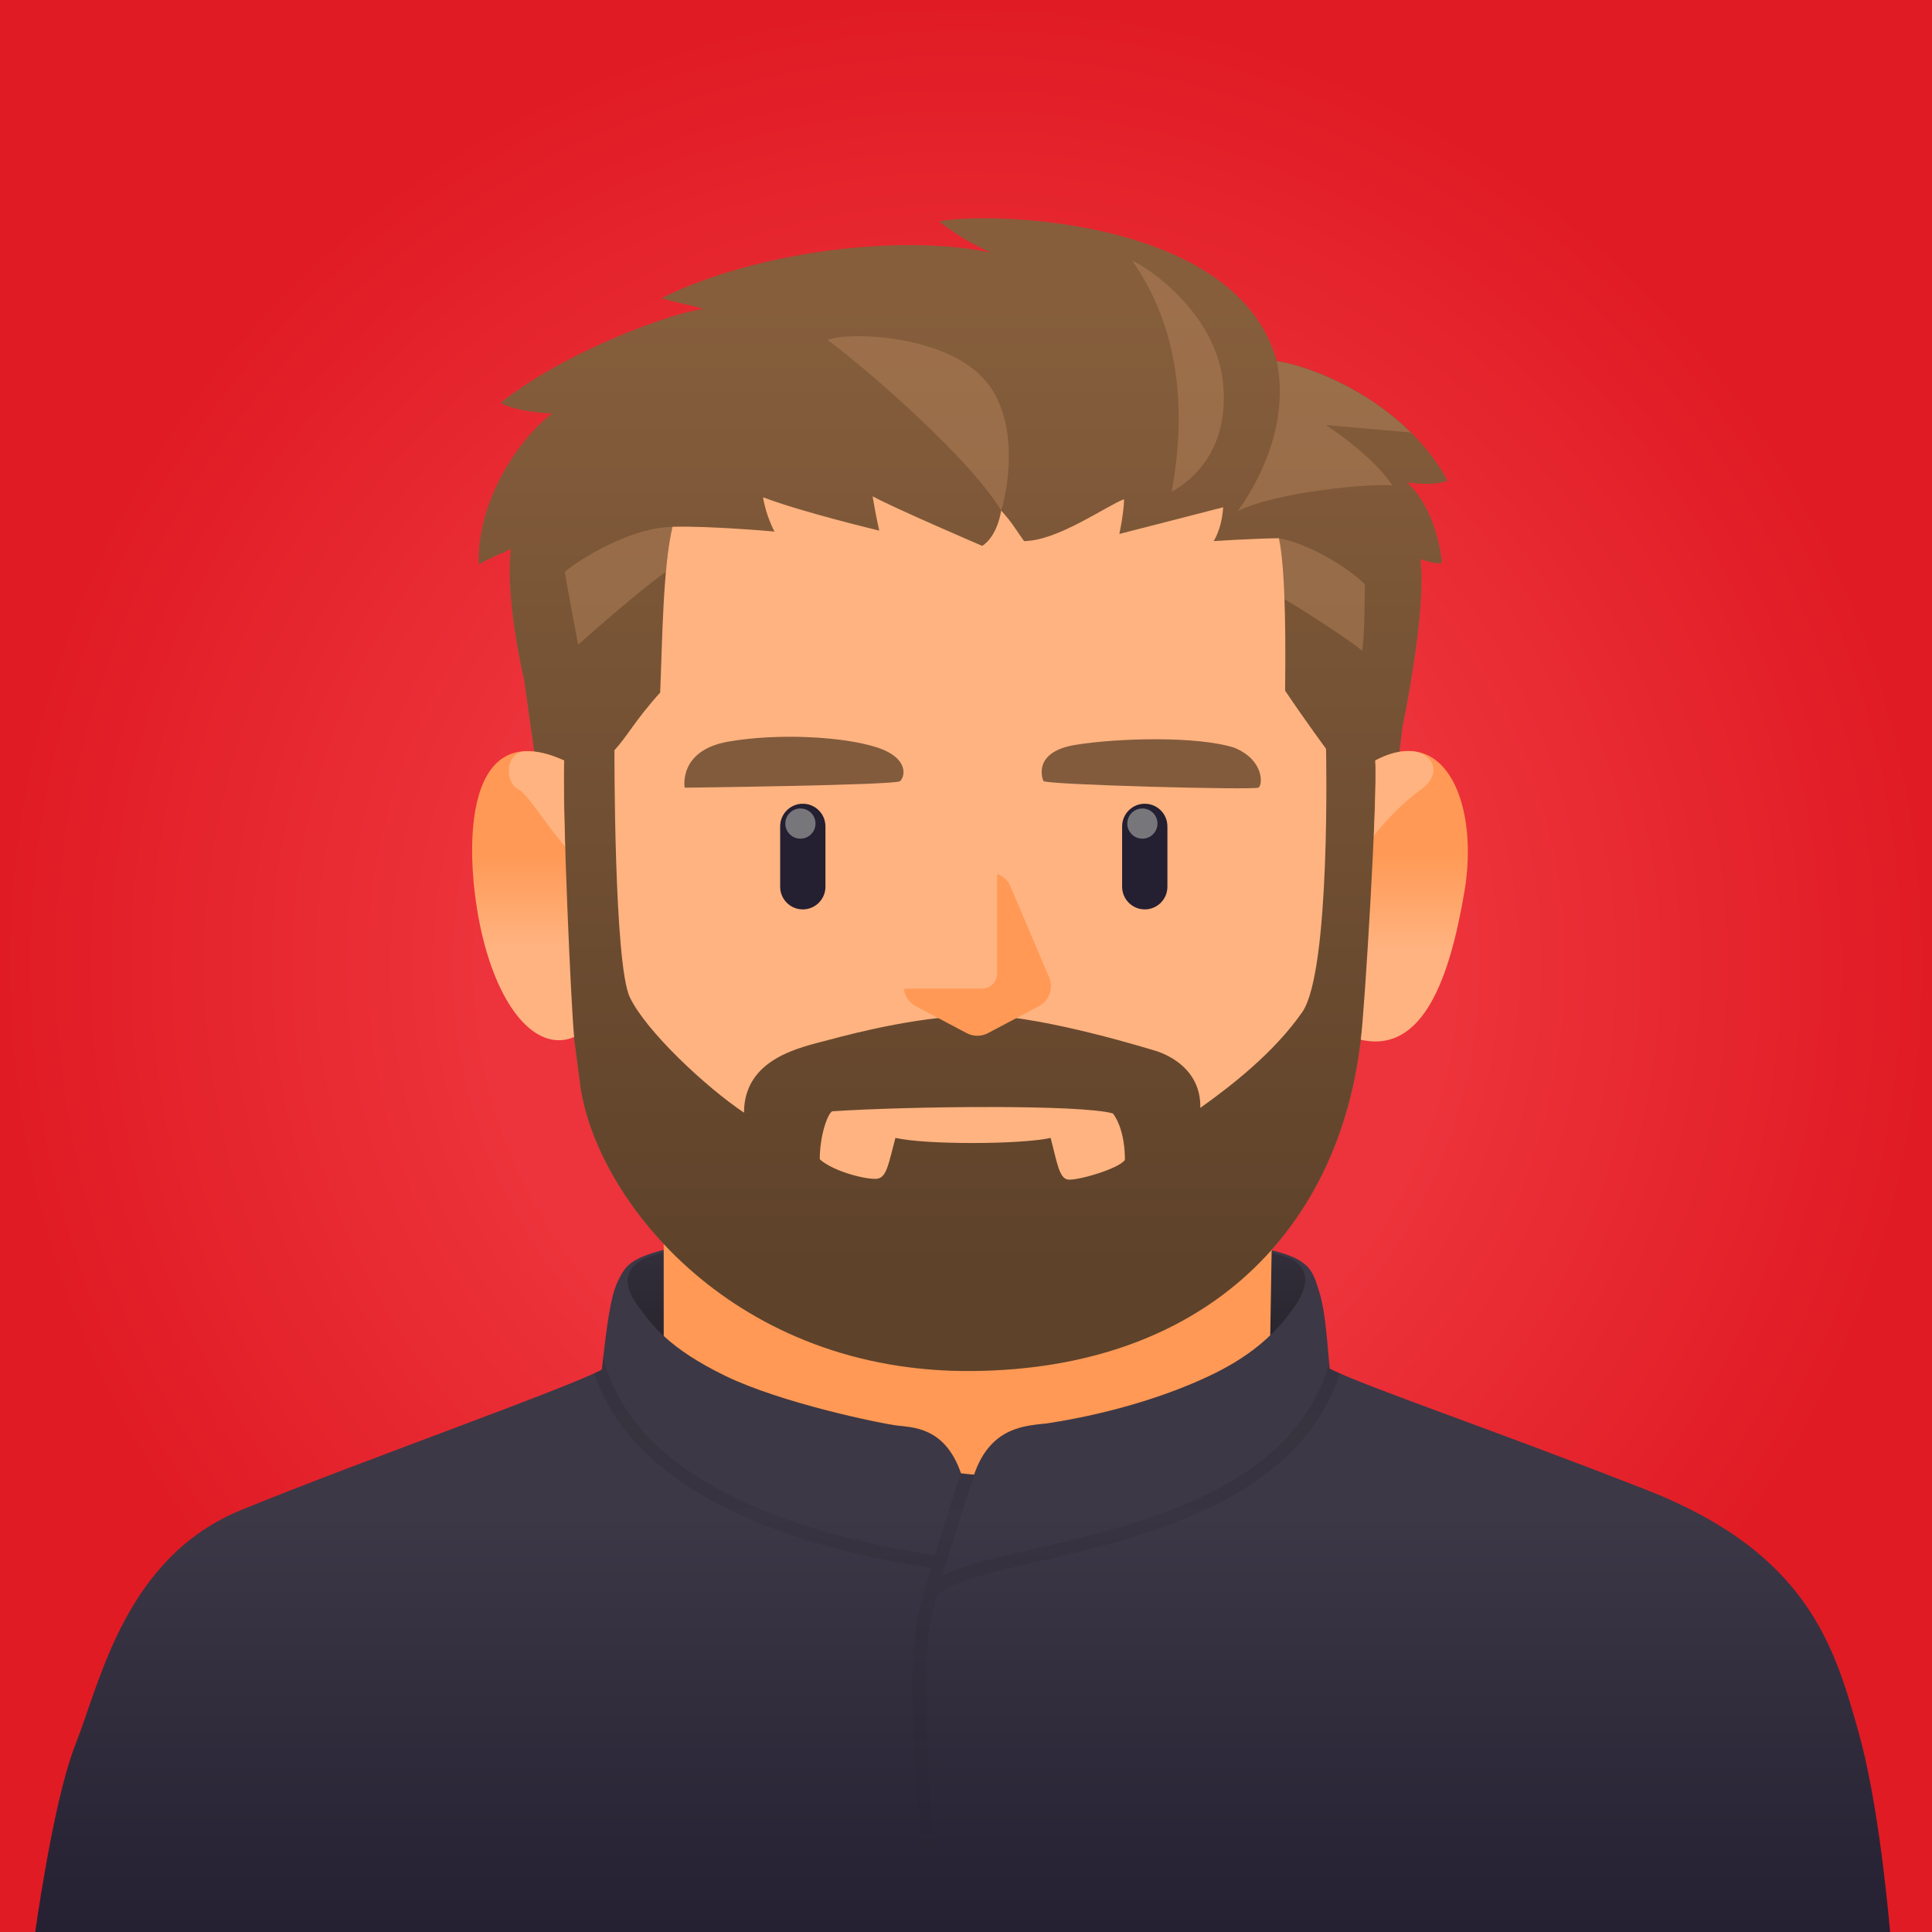
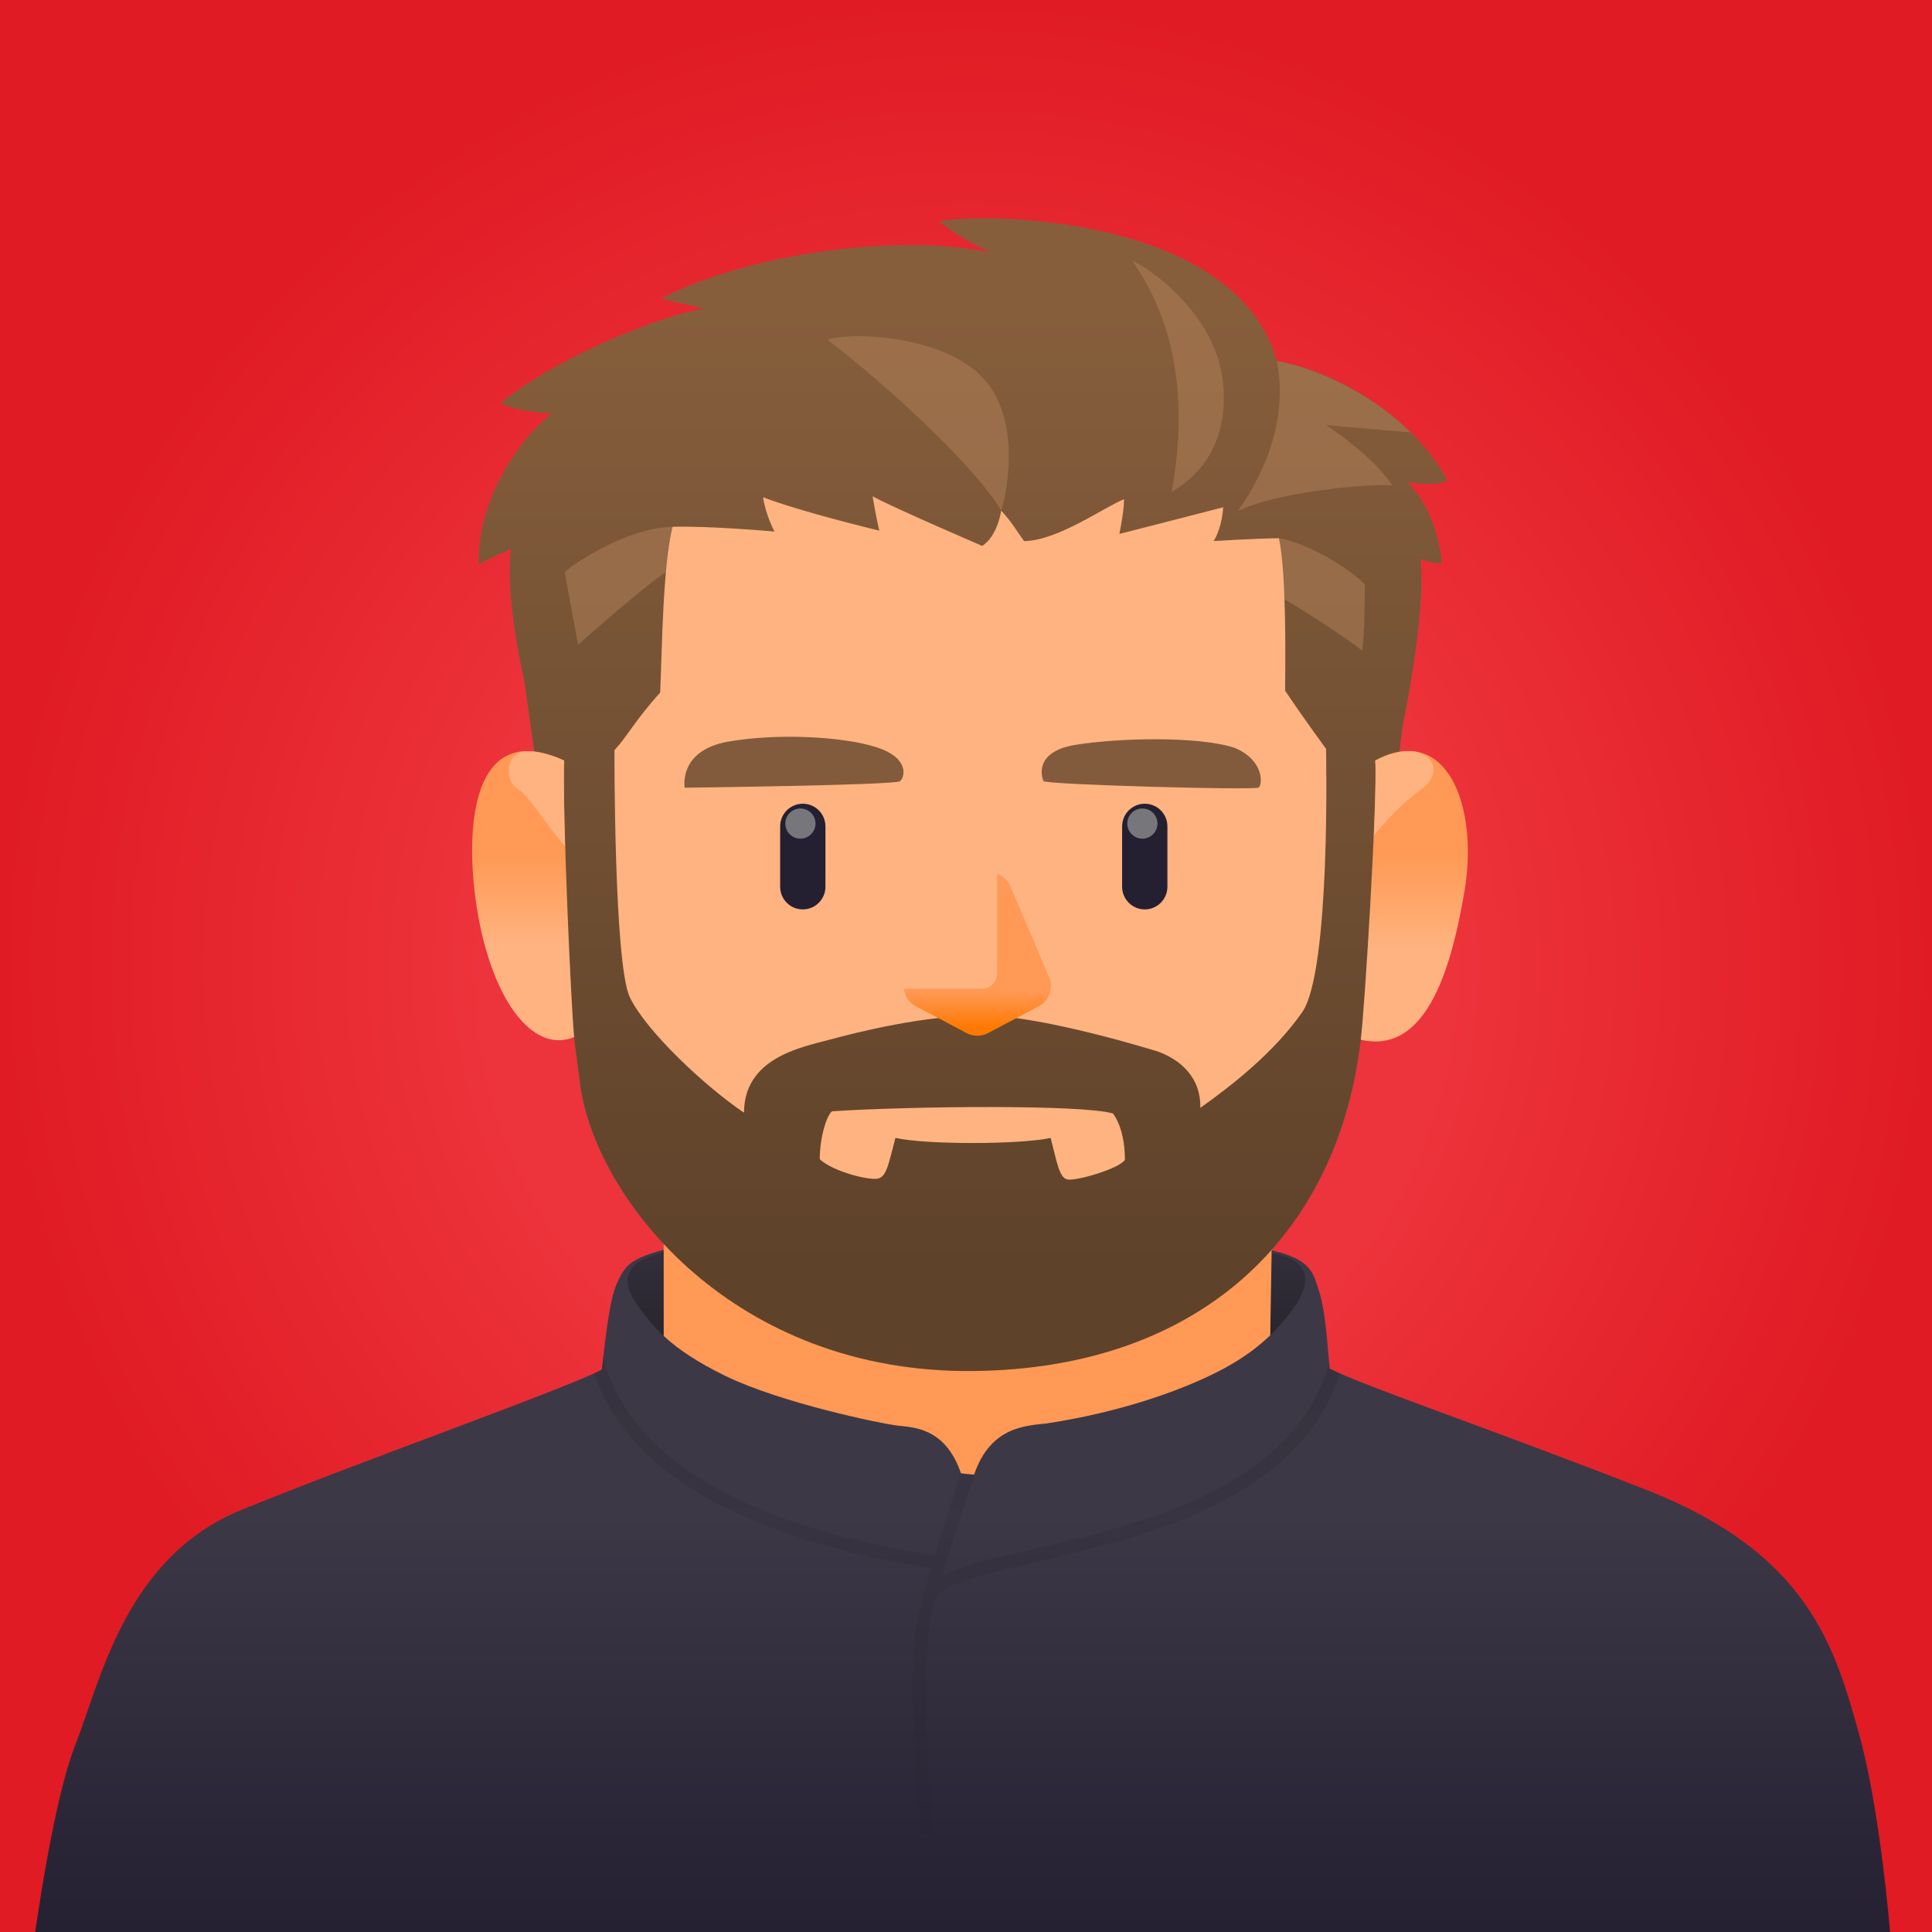
<svg xmlns="http://www.w3.org/2000/svg" xmlns:xlink="http://www.w3.org/1999/xlink" width="1024" height="1024" viewBox="0 0 270.933 270.933" version="1.1" id="svg1" xml:space="preserve">
  <defs id="defs1">
+     <linearGradient id="linearGradient5">
+       <stop style="stop-color:#ff9955;stop-opacity:1;" offset="0.75" id="stop5" />
+       <stop style="stop-color:#ff7800;stop-opacity:1;" offset="1" id="stop6" />
+     </linearGradient>
    <linearGradient id="linearGradient3">
      <stop style="stop-color:#ff9955;stop-opacity:1;" offset="0.1" id="stop3" />
      <stop style="stop-color:#ffb380;stop-opacity:1;" offset="1" id="stop4" />
    </linearGradient>
    <linearGradient id="linearGradient1">
      <stop style="stop-color:#ff9955;stop-opacity:1;" offset="0.1" id="stop1" />
      <stop style="stop-color:#ffb380;stop-opacity:1;" offset="1" id="stop2" />
    </linearGradient>
    <linearGradient id="linearGradient31">
      <stop style="stop-color:#ed333b;stop-opacity:1;" offset="0.5" id="stop31" />
      <stop style="stop-color:#e01b24;stop-opacity:1;" offset="1" id="stop32" />
    </linearGradient>
    <linearGradient id="linearGradient29">
      <stop style="stop-color:#000000;stop-opacity:0.1;" offset="0.251" id="stop29" />
      <stop style="stop-color:#000000;stop-opacity:0;" offset="0.9" id="stop30" />
    </linearGradient>
    <linearGradient id="linearGradient21">
      <stop style="stop-color:#3d3846;stop-opacity:1;" offset="0" id="stop21" />
      <stop style="stop-color:#241f31;stop-opacity:1;" offset="1" id="stop22" />
    </linearGradient>
    <linearGradient id="linearGradient34">
      <stop style="stop-color:#000000;stop-opacity:0;" offset="0.2" id="stop34" />
      <stop style="stop-color:#000000;stop-opacity:0.5;" offset="0.6" id="stop35" />
    </linearGradient>
    <linearGradient id="linearGradient24">
      <stop style="stop-color:#000000;stop-opacity:0;" offset="0" id="stop24" />
      <stop style="stop-color:#000000;stop-opacity:0.15;" offset="0.496" id="stop26" />
      <stop style="stop-color:#000000;stop-opacity:0.3;" offset="1" id="stop25" />
    </linearGradient>
    <linearGradient xlink:href="#linearGradient24" id="linearGradient25" x1="135.06" y1="43.555" x2="135.06" y2="179.33" gradientUnits="userSpaceOnUse" />
    <clipPath clipPathUnits="userSpaceOnUse" id="clipPath31">
      <path style="baseline-shift:baseline;display:inline;overflow:visible;opacity:1;vector-effect:none;fill:#000000;stroke-width:1;stroke-linecap:round;enable-background:accumulate;stop-color:#000000;stop-opacity:1" d="m 93.045,172.842 5.29e-4,2.745 c -0.731,0.246 -1.387,0.465 -1.861,0.618 -2.047,0.664 -4.961,2.533 -1.713,6.935 1.946,2.678 4.327,5.951 12.205,9.79 7.879,3.839 21.728,6.667 23.964,6.964 2.236,0.297 6.846,0.117 9.12,6.716 0.529,0.072 1.38,0.166 1.85,0.176 2.31,-6.744 7.214,-6.833 10.221,-7.175 10.007,-1.528 18.328,-4.426 23.721,-7.13 5.393,-2.704 8.504,-5.761 10.8,-8.966 3.483,-4.764 0.767,-6.641 -0.979,-7.258 -0.393,-0.139 -1.126,-0.329 -2.025,-0.538 l 0.043,-2.583 z" id="path32" />
    </clipPath>
    <linearGradient xlink:href="#linearGradient34" id="linearGradient35" x1="135.529" y1="143.388" x2="135.529" y2="238.675" gradientUnits="userSpaceOnUse" />
    <clipPath clipPathUnits="userSpaceOnUse" id="clipPath17">
      <path id="path19" style="fill:#000000;fill-opacity:1;stroke:none;stroke-width:1.852;stroke-linecap:round;stroke-linejoin:round" d="m 137.753,167.9 c -19.422,-0.277 -39.93,6.105 -44.708,7.37 -4.778,1.265 -5.371,2.325 -6.387,4.377 -1.016,2.052 -1.538,5.959 -2.256,12.408 -4.386,2.445 -34.314,13.037 -50.571,19.694 -16.257,6.657 -19.727,23.964 -23.23,32.826 -2.563,6.483 -4.702,19.72 -5.666,26.359 H 265.06 c -0.593,-6.588 -1.971,-19.246 -4.396,-27.916 -3.409,-12.19 -7.161,-25.23 -29.771,-34.082 -22.609,-8.852 -38.899,-14.276 -44.427,-17.002 -0.494,-5.842 -0.782,-8.789 -1.564,-11.106 -0.781,-2.317 -1.012,-4.193 -6.535,-5.481 -5.523,-1.288 -21.192,-7.169 -40.614,-7.447 z" />
    </clipPath>
    <linearGradient xlink:href="#linearGradient21" id="linearGradient22" x1="136.17" y1="212.108" x2="136.17" y2="273.581" gradientUnits="userSpaceOnUse" />
    <linearGradient xlink:href="#linearGradient29" id="linearGradient30" x1="135.472" y1="171.498" x2="135.472" y2="277.127" gradientUnits="userSpaceOnUse" />
    <radialGradient xlink:href="#linearGradient31" id="radialGradient32" cx="135.467" cy="135.467" fx="135.467" fy="135.467" r="135.162" gradientUnits="userSpaceOnUse" gradientTransform="matrix(1.002255,0,0,1.002255,-0.3055508,-0.3055508)" />
    <linearGradient xlink:href="#linearGradient1" id="linearGradient2" x1="198.334" y1="118.171" x2="198.334" y2="133.193" gradientUnits="userSpaceOnUse" />
    <linearGradient xlink:href="#linearGradient3" id="linearGradient4" x1="73.359" y1="118.452" x2="73.359" y2="132.756" gradientUnits="userSpaceOnUse" />
+     <linearGradient xlink:href="#linearGradient5" id="linearGradient6" x1="137.063" y1="123.592" x2="137.063" y2="144.211" gradientUnits="userSpaceOnUse" />
  </defs>
  <g id="layer1">
    <g id="g20" clip-path="none">
      <rect style="fill:url(#radialGradient32);stroke:none;stroke-width:0.611;stroke-linecap:round;stroke-linejoin:round;stroke-dasharray:none" id="rect30" width="270.933" height="270.933" x="0" y="0" />
      <g id="g17" clip-path="url(#clipPath17)" style="display:inline">
        <path style="baseline-shift:baseline;display:inline;overflow:visible;opacity:1;vector-effect:none;fill:url(#linearGradient22);stroke-linecap:round;stroke-linejoin:round;enable-background:accumulate;stop-color:#000000;stop-opacity:1" d="m 137.758,167.635 c -19.483,-0.278 -40.033,6.123 -44.779,7.379 -2.404,0.636 -3.78,1.224 -4.699,1.939 -0.919,0.716 -1.348,1.548 -1.857,2.576 -1.049,2.119 -1.556,6.004 -2.264,12.344 -1.089,0.596 -3.701,1.69 -7.318,3.107 -3.674,1.44 -8.332,3.201 -13.363,5.094 -10.062,3.786 -21.609,8.098 -29.744,11.43 -16.394,6.713 -19.895,24.165 -23.377,32.973 -2.589,6.55 -4.717,19.773 -5.682,26.418 a 0.265,0.265 0 0 0 0.262,0.303 H 265.061 a 0.265,0.265 0 0 0 0.264,-0.287 c -0.594,-6.595 -1.968,-19.256 -4.404,-27.965 -1.705,-6.096 -3.503,-12.441 -7.725,-18.375 -4.221,-5.934 -10.864,-11.441 -22.205,-15.881 -22.522,-8.817 -38.74,-14.234 -44.275,-16.941 -0.484,-5.706 -0.775,-8.671 -1.562,-11.006 -0.386,-1.145 -0.649,-2.247 -1.545,-3.221 -0.896,-0.974 -2.391,-1.783 -5.18,-2.434 -2.729,-0.637 -8.046,-2.433 -15.094,-4.102 -7.048,-1.669 -15.839,-3.213 -25.576,-3.352 z" id="path21" />
        <path id="path22" style="baseline-shift:baseline;display:inline;overflow:visible;vector-effect:none;fill:url(#linearGradient30);stroke-linecap:round;stroke-linejoin:round;enable-background:accumulate;stop-color:#000000" d="m 83.622,189.109 a 0.926,0.926 0 0 0 -0.241,0.022 0.926,0.926 0 0 0 -0.701,1.107 c 2.291,10.192 10.421,17.057 19.936,21.638 9.177,4.419 19.712,6.774 27.954,8.011 -0.55,1.861 -1.082,3.725 -1.554,5.476 -1.25,4.638 -1.148,12.849 -0.798,20.039 0.35,7.19 0.994,13.285 0.994,13.285 a 0.926,0.926 0 0 0 1.018,0.824 0.926,0.926 0 0 0 0.824,-1.018 c 0,0 -0.64,-6.051 -0.987,-13.182 -0.347,-7.13 -0.355,-15.412 0.738,-19.467 0.178,-0.661 0.365,-1.34 0.559,-2.028 a 0.926,0.926 0 0 0 0.023,-0.026 c 0.495,-0.601 1.653,-1.295 3.324,-1.922 1.671,-0.627 3.834,-1.217 6.314,-1.822 4.96,-1.211 11.195,-2.49 17.519,-4.409 12.649,-3.837 25.831,-10.31 29.707,-24.181 a 0.926,0.926 0 0 0 -0.643,-1.141 0.926,0.926 0 0 0 -1.141,0.642 c -3.623,12.965 -16.022,19.135 -28.461,22.908 -6.219,1.887 -12.407,3.157 -17.422,4.381 -2.508,0.612 -4.722,1.212 -6.525,1.889 -0.681,0.256 -1.306,0.518 -1.869,0.804 2.215,-7.547 4.797,-15.279 4.797,-15.279 a 0.926,0.926 0 0 0 -0.584,-1.169 0.926,0.926 0 0 0 -1.172,0.584 c 0,0 -2.086,6.241 -4.128,13.019 -8.168,-1.21 -18.683,-3.552 -27.687,-7.887 -9.236,-4.447 -16.808,-10.926 -18.932,-20.377 a 0.926,0.926 0 0 0 -0.865,-0.722 z" />
      </g>
      <g id="g28" style="display:inline" clip-path="url(#clipPath31)">
        <path style="baseline-shift:baseline;display:inline;overflow:visible;opacity:1;vector-effect:none;fill:url(#linearGradient35);stroke-linecap:round;enable-background:accumulate;stop-color:#000000;stop-opacity:1" d="m 93.945,175.143 -0.078,0.027 c -1.065,0.36 -2.069,0.696 -2.723,0.908 -1.041,0.337 -2.315,0.98 -2.92,2.131 -0.605,1.151 -0.5,2.786 1.141,5.01 1.946,2.678 4.359,5.983 12.254,9.83 3.955,1.927 9.392,3.593 14.123,4.818 4.731,1.225 8.746,2.007 9.883,2.158 1.133,0.151 2.819,0.18 4.506,0.982 1.687,0.803 3.378,2.371 4.506,5.645 l 0.027,0.078 0.08,0.01 c 0.533,0.073 1.381,0.167 1.865,0.178 l 0.098,0.002 0.031,-0.09 c 1.146,-3.345 2.919,-5.018 4.781,-5.912 1.862,-0.894 3.818,-1.004 5.328,-1.176 h 0.004 0.002 c 10.021,-1.53 18.352,-4.431 23.76,-7.143 5.409,-2.712 8.543,-5.787 10.848,-9.006 v -0.002 c 1.755,-2.401 1.971,-4.116 1.488,-5.311 -0.483,-1.195 -1.637,-1.835 -2.529,-2.15 -0.46,-0.163 -1.341,-0.383 -2.408,-0.627 l -0.076,-0.018 -0.051,0.059 c -9.197,10.136 -23.088,16.366 -41.369,16.566 -16.684,0.182 -29.814,-5.736 -39.082,-13.697 -1.209,-1.039 -2.353,-2.114 -3.43,-3.213 z" id="path34" />
        <path style="display:inline;fill:#ff9955;fill-opacity:1;stroke:none;stroke-width:0.053;stroke-linecap:round" d="m 93.081,208.799 -0.009,-35.93 85.293,0.292 -0.56,34.011 z" id="path18" />
      </g>
      <g id="g3" style="display:inline">
        <g id="g7">
          <path style="display:inline;fill:#865e3c;fill-opacity:1;stroke:none;stroke-width:3.175;stroke-linecap:round;stroke-linejoin:round;stroke-dasharray:none;stroke-opacity:1;paint-order:normal" d="m 81.403,152.505 c 2.427,16.024 21.668,40.132 55.113,39.766 31.958,-0.349 50.589,-19.114 54.131,-44.993 3.413,-23.367 6.03,-45.301 6.03,-45.301 0,0 3.44,-16.272 2.521,-23.56 2.733,0.905 3.013,0.5 3.013,0.5 0,0 -0.55,-7.307 -4.92,-11.274 3.171,0.465 5.413,0.06 5.69,-0.281 -6.215,-11.322 -19.332,-16.134 -23.934,-16.733 -5.634,-20.375 -41.045,-20.935 -47.35,-19.575 3.318,2.586 5.547,3.533 7.216,4.365 -12.103,-2.596 -32.668,-0.324 -46.162,6.396 2.614,0.801 5.024,1.101 5.842,1.537 -3.69,0.334 -18.862,5.568 -28.391,13.13 1.99,1.201 6.382,1.506 7.208,1.495 -5.566,4.405 -10.645,13.306 -10.25,21.166 1.969,-1.156 3.789,-1.731 4.479,-2.175 -0.854,7.183 1.845,18.346 1.845,18.346 0,0 5.997,42.153 7.918,57.189 z" id="path16" />
          <path id="path23" style="display:inline;fill:url(#linearGradient25);stroke:none;stroke-width:3.175;stroke-linecap:round;stroke-linejoin:round;stroke-dasharray:none;stroke-opacity:1;paint-order:normal" d="m 135.314,30.695 c -1.552,0.074 -2.753,0.212 -3.541,0.377 3.274,2.541 5.488,3.494 7.146,4.32 h 5.2e-4 5.2e-4 5.1e-4 5.2e-4 c 2.5e-4,1.13e-4 7.8e-4,3.71e-4 0.001,5.17e-4 0.001,6.8e-4 0.003,0.002 0.004,0.003 2.5e-4,1.43e-4 0.001,4.08e-4 0.002,5.17e-4 l -0.018,0.049 c -0.002,-4e-4 -0.004,-0.002 -0.006,-0.002 -12.075,-2.588 -32.583,-0.323 -46.069,6.367 1.277,0.387 2.507,0.66 3.518,0.885 1.025,0.228 1.822,0.411 2.241,0.631 0.003,0.001 0.011,0.003 0.013,0.004 l 0.078,0.041 -0.088,0.008 c -1.836,0.166 -6.554,1.559 -11.998,3.854 -5.428,2.288 -11.578,5.478 -16.334,9.242 0.991,0.584 2.551,0.961 3.983,1.183 1.448,0.225 2.755,0.298 3.164,0.293 h 0.078 l -0.063,0.049 c -5.549,4.391 -10.61,13.262 -10.237,21.099 0.969,-0.565 1.905,-0.996 2.68,-1.334 0.788,-0.344 1.415,-0.599 1.756,-0.818 l 0.047,-0.029 -0.008,0.055 c -0.853,7.174 1.846,18.336 1.846,18.336 v 0.002 0.002 c 0,0 5.997,42.152 7.918,57.189 1.213,8.004 6.627,18.032 15.916,26.012 9.29,7.98 22.454,13.913 39.17,13.73 31.948,-0.349 50.565,-19.102 54.106,-44.97 3.413,-23.367 6.031,-45.299 6.031,-45.299 v -0.002 c 0,0 0.859,-4.068 1.604,-9.046 0.745,-4.978 1.376,-10.868 0.918,-14.506 l -0.006,-0.041 0.039,0.013 c 1.365,0.452 2.118,0.576 2.525,0.588 0.204,0.006 0.32,-0.017 0.385,-0.039 0.032,-0.011 0.052,-0.022 0.062,-0.029 9.9e-4,-7e-4 0.002,-0.001 0.002,-0.002 l 5.2e-4,-5.17e-4 v -5.17e-4 h 5.2e-4 v -5.16e-4 c 1.4e-4,-1.32e-4 7.8e-4,-3.42e-4 0.001,-5.17e-4 -0.002,-0.02 -0.556,-7.295 -4.908,-11.246 l -0.065,-0.056 0.086,0.011 c 1.584,0.232 2.935,0.248 3.924,0.162 0.495,-0.043 0.899,-0.112 1.195,-0.19 0.288,-0.076 0.466,-0.164 0.531,-0.236 -3.105,-5.644 -7.926,-9.668 -12.549,-12.355 -4.628,-2.691 -9.057,-4.043 -11.352,-4.342 l -0.018,-0.002 -0.006,-0.018 c -2.813,-10.174 -13.063,-15.404 -23.404,-17.92 -5.17,-1.258 -10.361,-1.836 -14.654,-2.016 -2.146,-0.09 -4.068,-0.081 -5.65,-0.006 z" />
          <path id="path17" style="display:inline;fill:#b5835a;fill-opacity:0.5;stroke:none;stroke-width:3.175;stroke-linecap:round;stroke-linejoin:round;stroke-dasharray:none;stroke-opacity:1;paint-order:normal" d="m 158.798,36.588 c 8.015,11.399 6.909,24.657 5.51,32.394 1.491,-0.917 8.054,-4.621 7.248,-14.882 -0.806,-10.261 -10.998,-16.879 -12.758,-17.512 z m -38.872,10.563 c -1.686,0.031 -3.059,0.217 -3.884,0.51 6.574,4.896 20.305,17.111 24.362,23.944 1.168,-3.815 2.656,-13.861 -3.174,-19.219 -4.373,-4.019 -12.247,-5.326 -17.304,-5.234 z m 59.13,3.509 c 1.471,7.342 -1.101,14.859 -5.47,21.011 5.682,-2.761 18.575,-3.89 21.673,-3.593 -2.803,-4.297 -9.321,-8.471 -9.321,-8.471 0,0 9.243,0.803 11.89,1.041 -6.591,-6.532 -15.197,-9.511 -18.772,-9.988 z M 94.48,73.889 c -5.906,-0.022 -13.184,4.521 -15.276,6.296 0.107,0.909 1.872,10.228 1.872,10.228 0,0 10.336,-9.236 13.579,-11.038 2.913,-0.479 2.904,-3.474 -0.175,-5.486 z m 84.859,1.596 c -1.85,0.286 -0.928,7.735 0.554,8.404 2.301,1.315 8.92,5.547 11.143,7.375 0.329,-2.779 0.315,-5.495 0.365,-9.343 -3.31,-3.18 -9.005,-5.988 -12.063,-6.436 z" />
        </g>
        <g id="g16">
          <g id="g14">
            <path style="display:inline;fill:url(#linearGradient2);stroke:none;stroke-width:0.053;stroke-linecap:round" d="m 192.848,106.639 c 10.074,-5.356 14.548,6.461 12.518,18.384 -2.03,11.922 -5.706,22.805 -14.543,20.784 0.531,-3.891 2.373,-33.94 2.025,-39.167 z" id="path1" />
            <path id="path8" style="display:inline;fill:#ffb380;fill-opacity:1;stroke:none;stroke-width:0.053;stroke-linecap:round" d="m 197.158,105.347 c -0.259,0.013 -0.523,0.039 -0.793,0.081 -1.075,0.165 -2.239,0.567 -3.49,1.23 0.108,1.637 0.004,5.661 -0.206,10.548 1.246,-1.615 3.606,-4.29 6.472,-6.387 2.726,-1.842 2.405,-4.53 -0.384,-5.359 -3.3e-4,-6e-5 -7e-4,7e-5 -0.001,0 -0.506,-0.1 -1.039,-0.139 -1.598,-0.112 z" />
          </g>
          <g id="g30">
            <path style="display:inline;fill:url(#linearGradient4);stroke:none;stroke-width:0.053;stroke-linecap:round;stroke-linejoin:miter;stroke-dasharray:none;stroke-opacity:1;paint-order:normal" d="m 80.511,145.429 c -0.438,-4.576 -1.656,-31.627 -1.389,-38.787 -14.956,-6.816 -14.011,14.589 -11.352,25.112 2.659,10.523 7.848,15.756 12.742,13.674 z" id="path26" />
            <path id="path27" style="display:inline;fill:#ffb380;fill-opacity:1;stroke:none;stroke-width:0.053;stroke-linecap:round;stroke-linejoin:miter;stroke-dasharray:none;stroke-opacity:1;paint-order:normal" d="m 74.231,105.359 c -0.298,-0.01 -0.586,-0.003 -0.865,0.019 -2.724,0.596 -2.401,4.457 -0.728,5.28 1.417,0.729 3.946,5.054 6.596,8.008 -0.152,-5.143 -0.225,-9.645 -0.138,-12.006 -1.86,-0.846 -3.474,-1.254 -4.865,-1.301 z" />
          </g>
        </g>
        <path id="path4" style="display:inline;fill:#ffb380;fill-opacity:1;stroke:none;stroke-width:0px;stroke-linecap:round;stroke-linejoin:round" d="m 122.369,69.6 c 0.428,2.65 0.935,4.81 0.935,4.81 0,0 -10.819,-2.583 -16.298,-4.676 0.399,2.583 1.603,4.809 1.603,4.809 0,0 -8.999,-0.817 -14.294,-0.668 -1.354,5.626 -1.433,16.088 -1.736,23.245 -3.509,3.884 -4.68,6.238 -6.413,8.082 0,0 -0.074,29.904 2.149,34.625 2.223,4.721 10.655,12.617 16.02,16.206 0.021,-7.681 8.045,-9.174 11.889,-10.204 3.844,-1.03 13.638,-3.561 21.976,-3.422 8.338,0.139 23.578,4.876 23.578,4.876 0,0 6.691,1.594 6.546,8.082 4.14,-2.949 10.259,-7.638 14.294,-13.426 4.035,-5.788 3.34,-36.938 3.34,-36.938 0,0 -2.728,-3.667 -5.744,-8.149 0.056,-4.682 0.175,-16.606 -0.868,-21.374 -3.648,0.041 -9.151,0.4 -9.151,0.4 0,0 1.117,-1.58 1.336,-4.742 -4.256,1.113 -14.561,3.741 -14.561,3.741 0,0 0.621,-2.821 0.668,-4.876 -2.625,1.017 -9.318,5.84 -14.027,5.878 -1.101,-1.499 -1.718,-2.673 -3.207,-4.275 -0.687,3.942 -2.672,4.943 -2.672,4.943 0,0 -12.251,-5.255 -15.363,-6.947 z m 16.458,85.644 c -7.934,-0.007 -16.68,0.235 -22.119,0.595 -0.676,0.365 -1.748,3.45 -1.748,6.73 1.921,1.768 7.015,3.02 8.214,2.697 1.199,-0.323 1.454,-2.182 2.395,-5.691 4.279,0.973 17.533,0.938 21.763,0 0.855,3.19 1.163,5.605 2.371,5.833 1.208,0.228 7.175,-1.478 8.049,-2.745 1.1e-4,-3.253 -0.858,-5.453 -1.677,-6.518 -2.192,-0.639 -9.315,-0.895 -17.249,-0.902 z" />
-         <path id="path7" style="baseline-shift:baseline;display:inline;overflow:visible;vector-effect:none;fill:#ff9955;fill-opacity:1;stroke-linecap:round;stroke-linejoin:round;enable-background:accumulate;stop-color:#000000" d="M 139.832,122.552 V 136.525 c 0,1.173 -0.944,2.117 -2.117,2.117 H 126.754 c 0.111,1.011 0.706,1.951 1.672,2.462 l 7.145,3.779 c 0.929,0.491 2.04,0.491 2.968,0 l 7.143,-3.779 c 1.458,-0.771 2.083,-2.531 1.438,-4.049 l -5.424,-12.752 c -0.362,-0.852 -1.054,-1.464 -1.863,-1.751 z" />
+         <path id="path7" style="baseline-shift:baseline;display:inline;overflow:visible;vector-effect:none;fill:url(#linearGradient6);stroke-linecap:round;stroke-linejoin:round;enable-background:accumulate;stop-color:#000000" d="M 139.832,122.552 V 136.525 c 0,1.173 -0.944,2.117 -2.117,2.117 H 126.754 c 0.111,1.011 0.706,1.951 1.672,2.462 l 7.145,3.779 c 0.929,0.491 2.04,0.491 2.968,0 l 7.143,-3.779 c 1.458,-0.771 2.083,-2.531 1.438,-4.049 l -5.424,-12.752 c -0.362,-0.852 -1.054,-1.464 -1.863,-1.751 z" />
        <g id="g10" transform="translate(0,-0.3968796)">
          <g id="g1" transform="matrix(2.666667,0,0,2.666667,-200.5321,-240.3739)" style="display:inline">
            <rect ry="1.191" rx="1.191" y="132.556" x="134.21" height="5.556" width="2.381" id="rect7288-8" style="display:inline;vector-effect:none;fill:#241f31;fill-opacity:1;stroke:none;stroke-width:0.075px;stroke-linecap:butt;stroke-linejoin:miter;stroke-miterlimit:4;stroke-dasharray:none;stroke-dashoffset:0;stroke-opacity:1;marker:none;marker-start:none;marker-mid:none;marker-end:none;paint-order:normal;enable-background:new" />
            <circle style="color:#000000;display:inline;overflow:visible;visibility:visible;fill:#77767b;fill-opacity:1;fill-rule:nonzero;stroke:none;stroke-width:2.843;marker:none;enable-background:new" id="circle7290" cx="135.275" cy="-133.599" transform="scale(1,-1)" r="0.794" />
          </g>
          <g id="g2" transform="matrix(2.666667,0,0,2.666667,-248.4879,-240.3739)" style="display:inline">
            <rect ry="1.191" rx="1.191" y="132.556" x="134.21" height="5.556" width="2.381" id="rect2" style="display:inline;vector-effect:none;fill:#241f31;fill-opacity:1;stroke:none;stroke-width:0.075px;stroke-linecap:butt;stroke-linejoin:miter;stroke-miterlimit:4;stroke-dasharray:none;stroke-dashoffset:0;stroke-opacity:1;marker:none;marker-start:none;marker-mid:none;marker-end:none;paint-order:normal;enable-background:new" />
            <circle style="color:#000000;display:inline;overflow:visible;visibility:visible;fill:#77767b;fill-opacity:1;fill-rule:nonzero;stroke:none;stroke-width:2.843;marker:none;enable-background:new" id="circle2" cx="135.275" cy="-133.599" transform="scale(1,-1)" r="0.794" />
          </g>
        </g>
        <g id="g15" transform="translate(0,-1.266532)">
          <path style="fill:#63452c;fill-opacity:0.8;stroke:none;stroke-width:3.136;stroke-linecap:round;stroke-linejoin:round;stroke-dasharray:none;stroke-opacity:1;paint-order:normal" d="m 146.322,110.791 c -0.229,-0.522 -1.383,-4.114 4.501,-5.071 5.883,-0.957 17.059,-1.271 22.294,0.408 4.188,1.747 3.952,5.194 3.384,5.582 -0.568,0.388 -29.949,-0.397 -30.178,-0.919 z" id="path15" />
          <path style="fill:#63452c;fill-opacity:0.8;stroke:none;stroke-width:3.049;stroke-linecap:round;stroke-linejoin:round;stroke-dasharray:none;stroke-opacity:1;paint-order:normal" d="m 96.015,111.73 c 0,0 -0.943,-5.229 6.118,-6.463 7.061,-1.234 16.293,-0.689 20.871,0.819 4.578,1.508 3.885,4.175 3.207,4.733 -0.678,0.558 -30.196,0.91 -30.196,0.91 z" id="path14" />
        </g>
      </g>
    </g>
  </g>
</svg>
